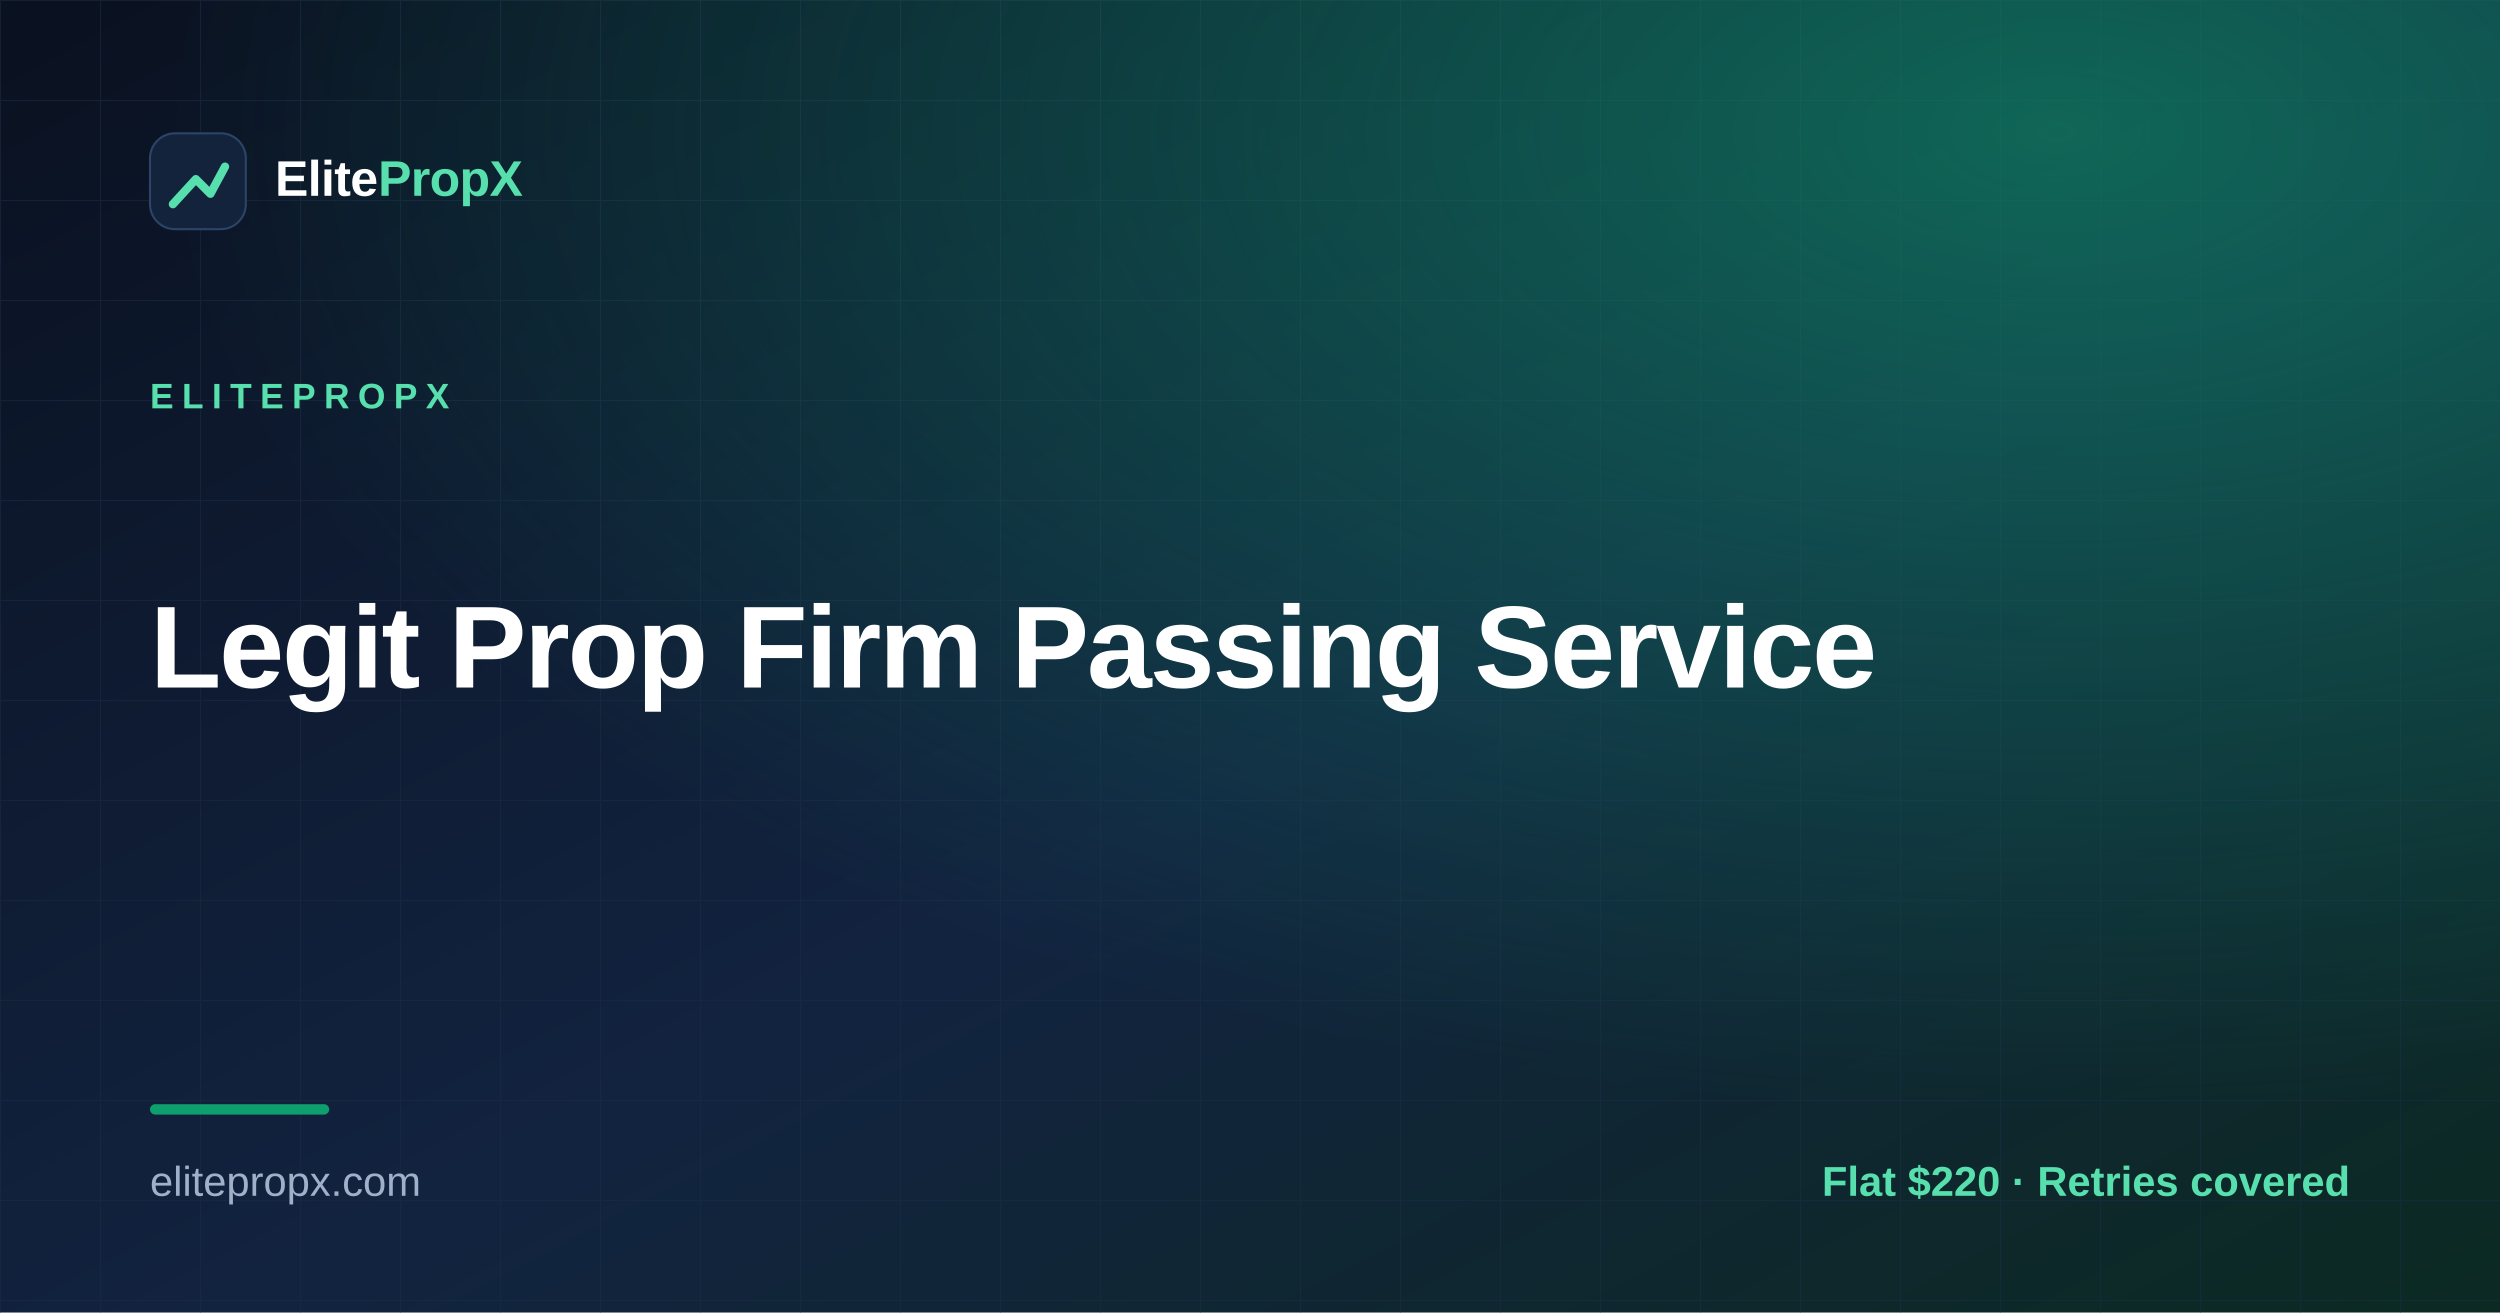
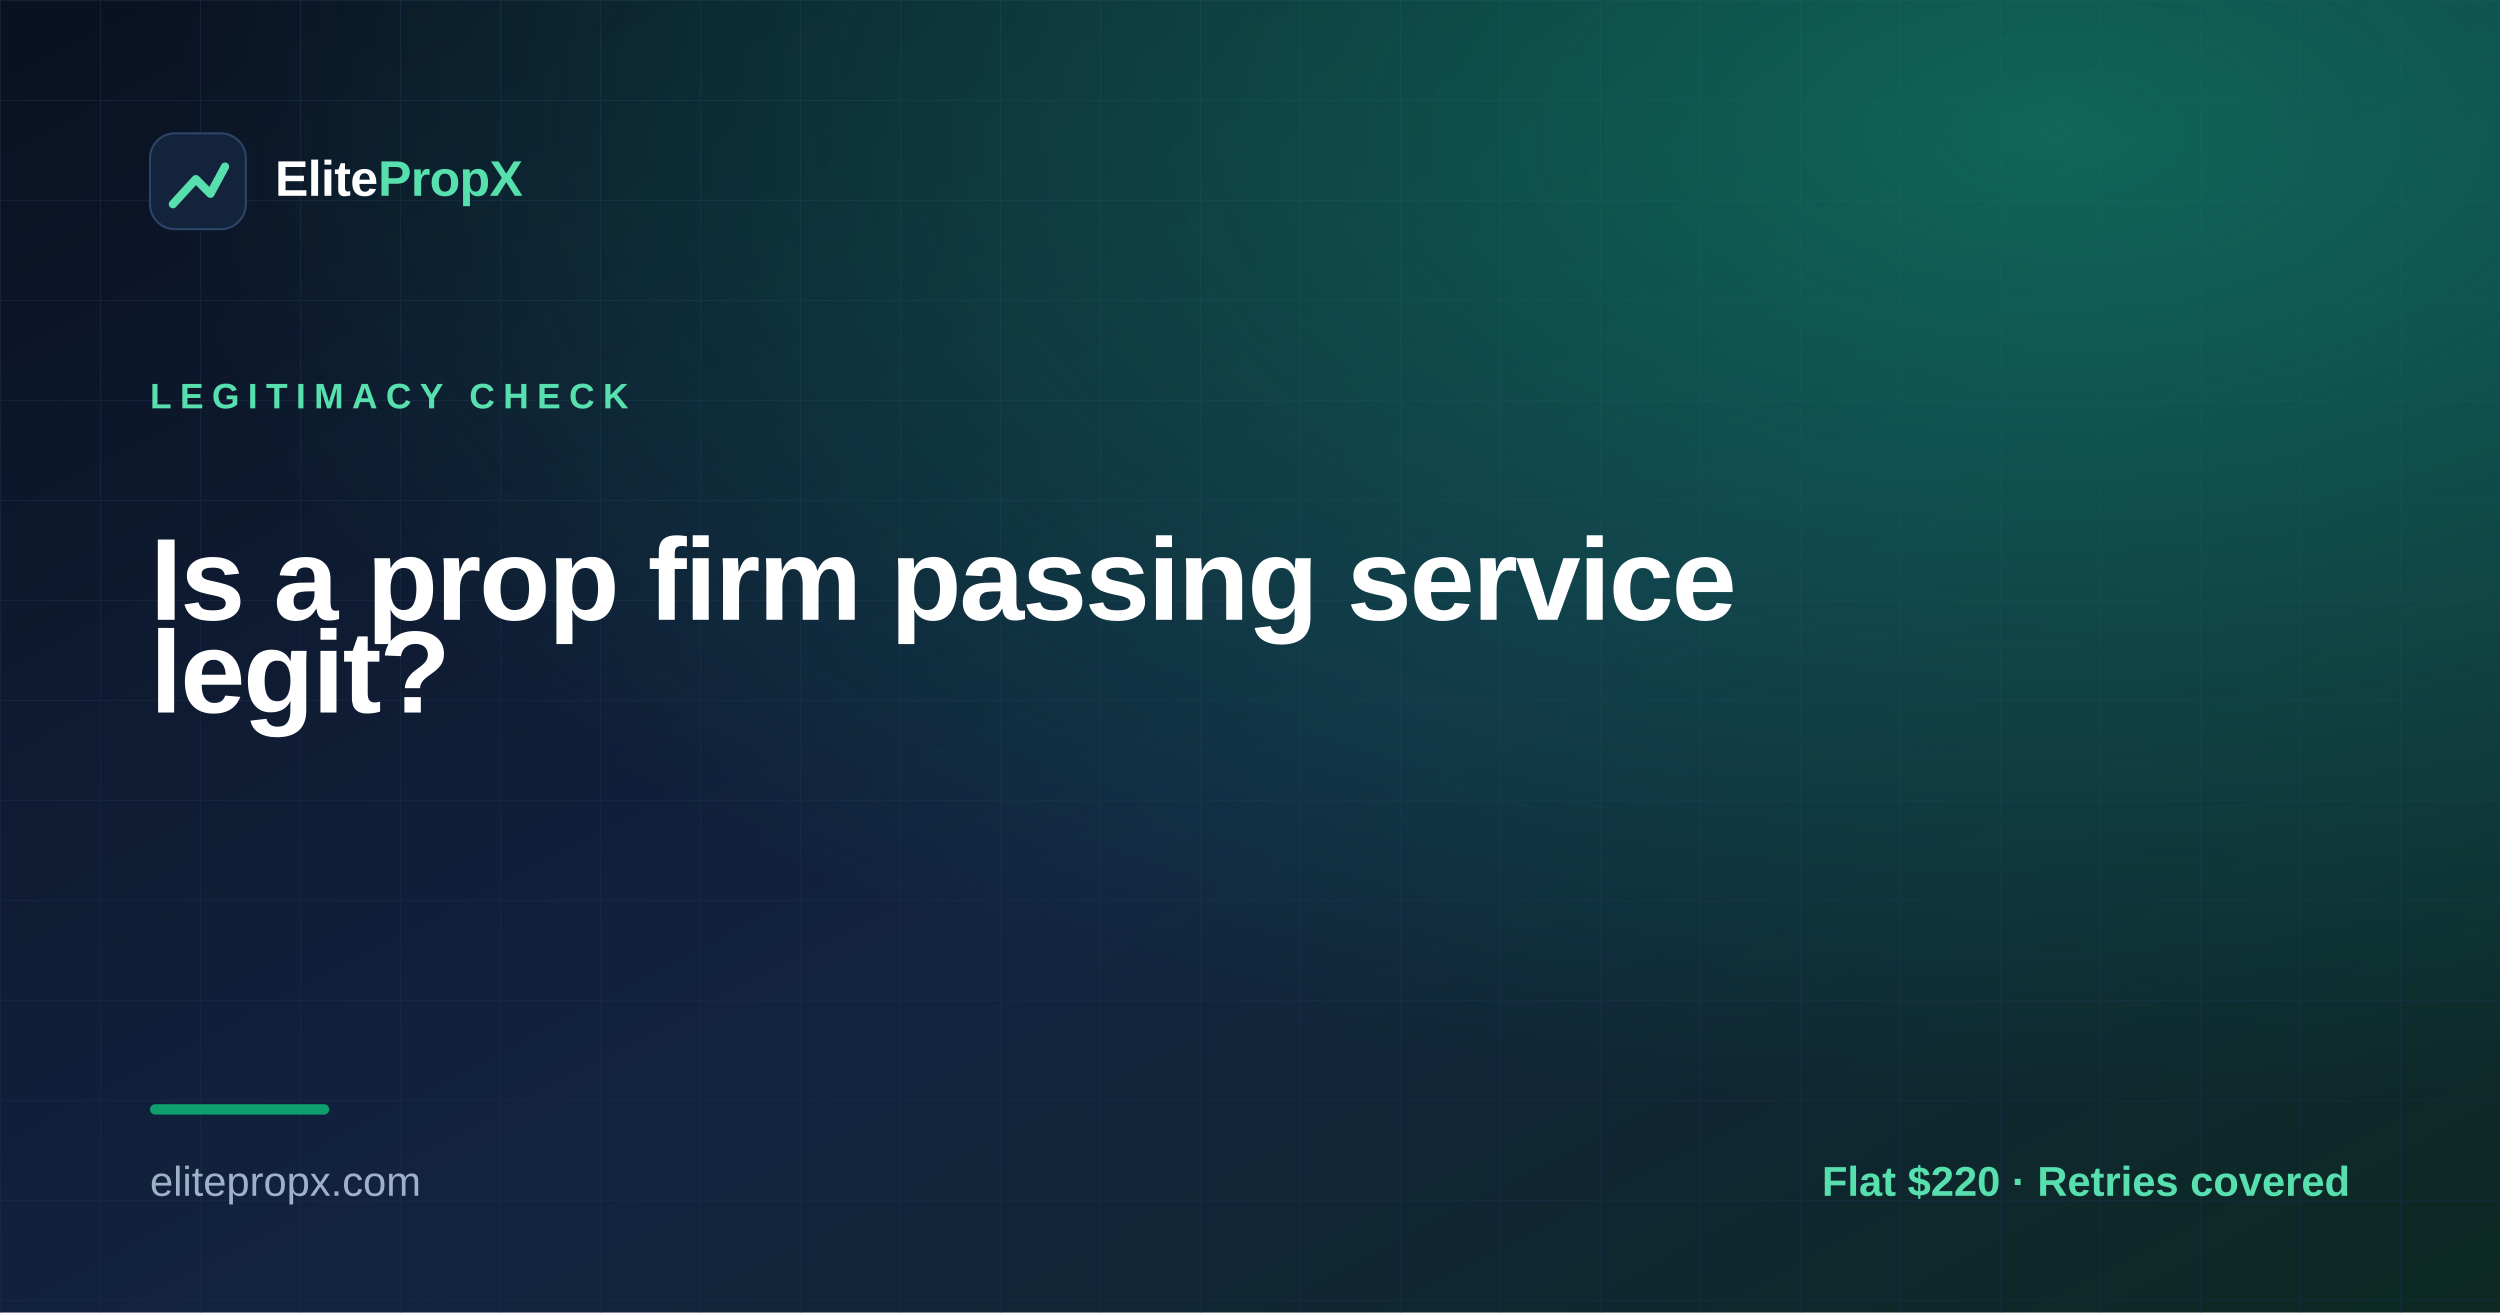
- <svg xmlns="http://www.w3.org/2000/svg" width="1200" height="630" viewBox="0 0 1200 630" role="img" aria-label="Legit Prop Firm Passing Service" font-family="Arial, Helvetica, 'Segoe UI', sans-serif">
+ <svg xmlns="http://www.w3.org/2000/svg" width="1200" height="630" viewBox="0 0 1200 630" role="img" aria-label="Is a prop firm passing service legit?" font-family="Arial, Helvetica, 'Segoe UI', sans-serif">
  <defs>
    <linearGradient id="bg" x1="0" y1="0" x2="1" y2="1">
      <stop offset="0" stop-color="#0a1120" />
      <stop offset="0.55" stop-color="#122340" />
      <stop offset="1" stop-color="#0c2a22" />
    </linearGradient>
    <radialGradient id="glow" cx="0.82" cy="0.1" r="0.75">
      <stop offset="0" stop-color="#0e9f6e" stop-opacity="0.55" />
      <stop offset="1" stop-color="#0e9f6e" stop-opacity="0" />
    </radialGradient>
    <pattern id="ogg" width="48" height="48" patternUnits="userSpaceOnUse">
      <path d="M 48 0 L 0 0 0 48" fill="none" stroke="#1b2c47" stroke-width="1" />
    </pattern>
  </defs>
  <rect width="1200" height="630" fill="url(#bg)" />
  <rect width="1200" height="630" fill="url(#ogg)" opacity="0.55" />
  <rect width="1200" height="630" fill="url(#glow)" />
  <g transform="translate(72,64)">
    <rect width="46" height="46" rx="12" fill="#13233c" stroke="#2b4467" />
    <path d="M11 34 L22 22 L29 29 L36 16" fill="none" stroke="#57e0ae" stroke-width="4" stroke-linecap="round" stroke-linejoin="round" />
  </g>
  <text x="132" y="94" font-family="Arial, Helvetica, 'Segoe UI', sans-serif" font-size="24" font-weight="800" fill="#ffffff" letter-spacing="-0.3">Elite<tspan fill="#57e0ae">PropX</tspan>
  </text>
-   <text x="72" y="196" font-family="Arial, Helvetica, 'Segoe UI', sans-serif" font-size="17" font-weight="800" fill="#57e0ae" letter-spacing="4">ELITEPROPX</text>
-   <text x="72" y="330" font-family="Arial, Helvetica, 'Segoe UI', sans-serif" font-size="56" font-weight="800" fill="#ffffff" letter-spacing="-1">Legit Prop Firm Passing Service</text>
+   <text x="72" y="196" font-family="Arial, Helvetica, 'Segoe UI', sans-serif" font-size="17" font-weight="800" fill="#57e0ae" letter-spacing="4">LEGITIMACY CHECK</text>
+   <text x="72" y="297.52" font-family="Arial, Helvetica, 'Segoe UI', sans-serif" font-size="56" font-weight="800" fill="#ffffff" letter-spacing="-1">Is a prop firm passing service</text>
+   <text x="72" y="342" font-family="Arial, Helvetica, 'Segoe UI', sans-serif" font-size="56" font-weight="800" fill="#ffffff" letter-spacing="-1">legit?</text>
  <rect x="72" y="530" width="86" height="5" rx="2.5" fill="#0e9f6e" />
  <text x="72" y="574" font-family="Arial, Helvetica, 'Segoe UI', sans-serif" font-size="20" fill="#9fb0c9">elitepropx.com</text>
  <text x="1128" y="574" font-family="Arial, Helvetica, 'Segoe UI', sans-serif" font-size="20" font-weight="700" fill="#57e0ae" text-anchor="end">Flat $220 · Retries covered</text>
</svg>
